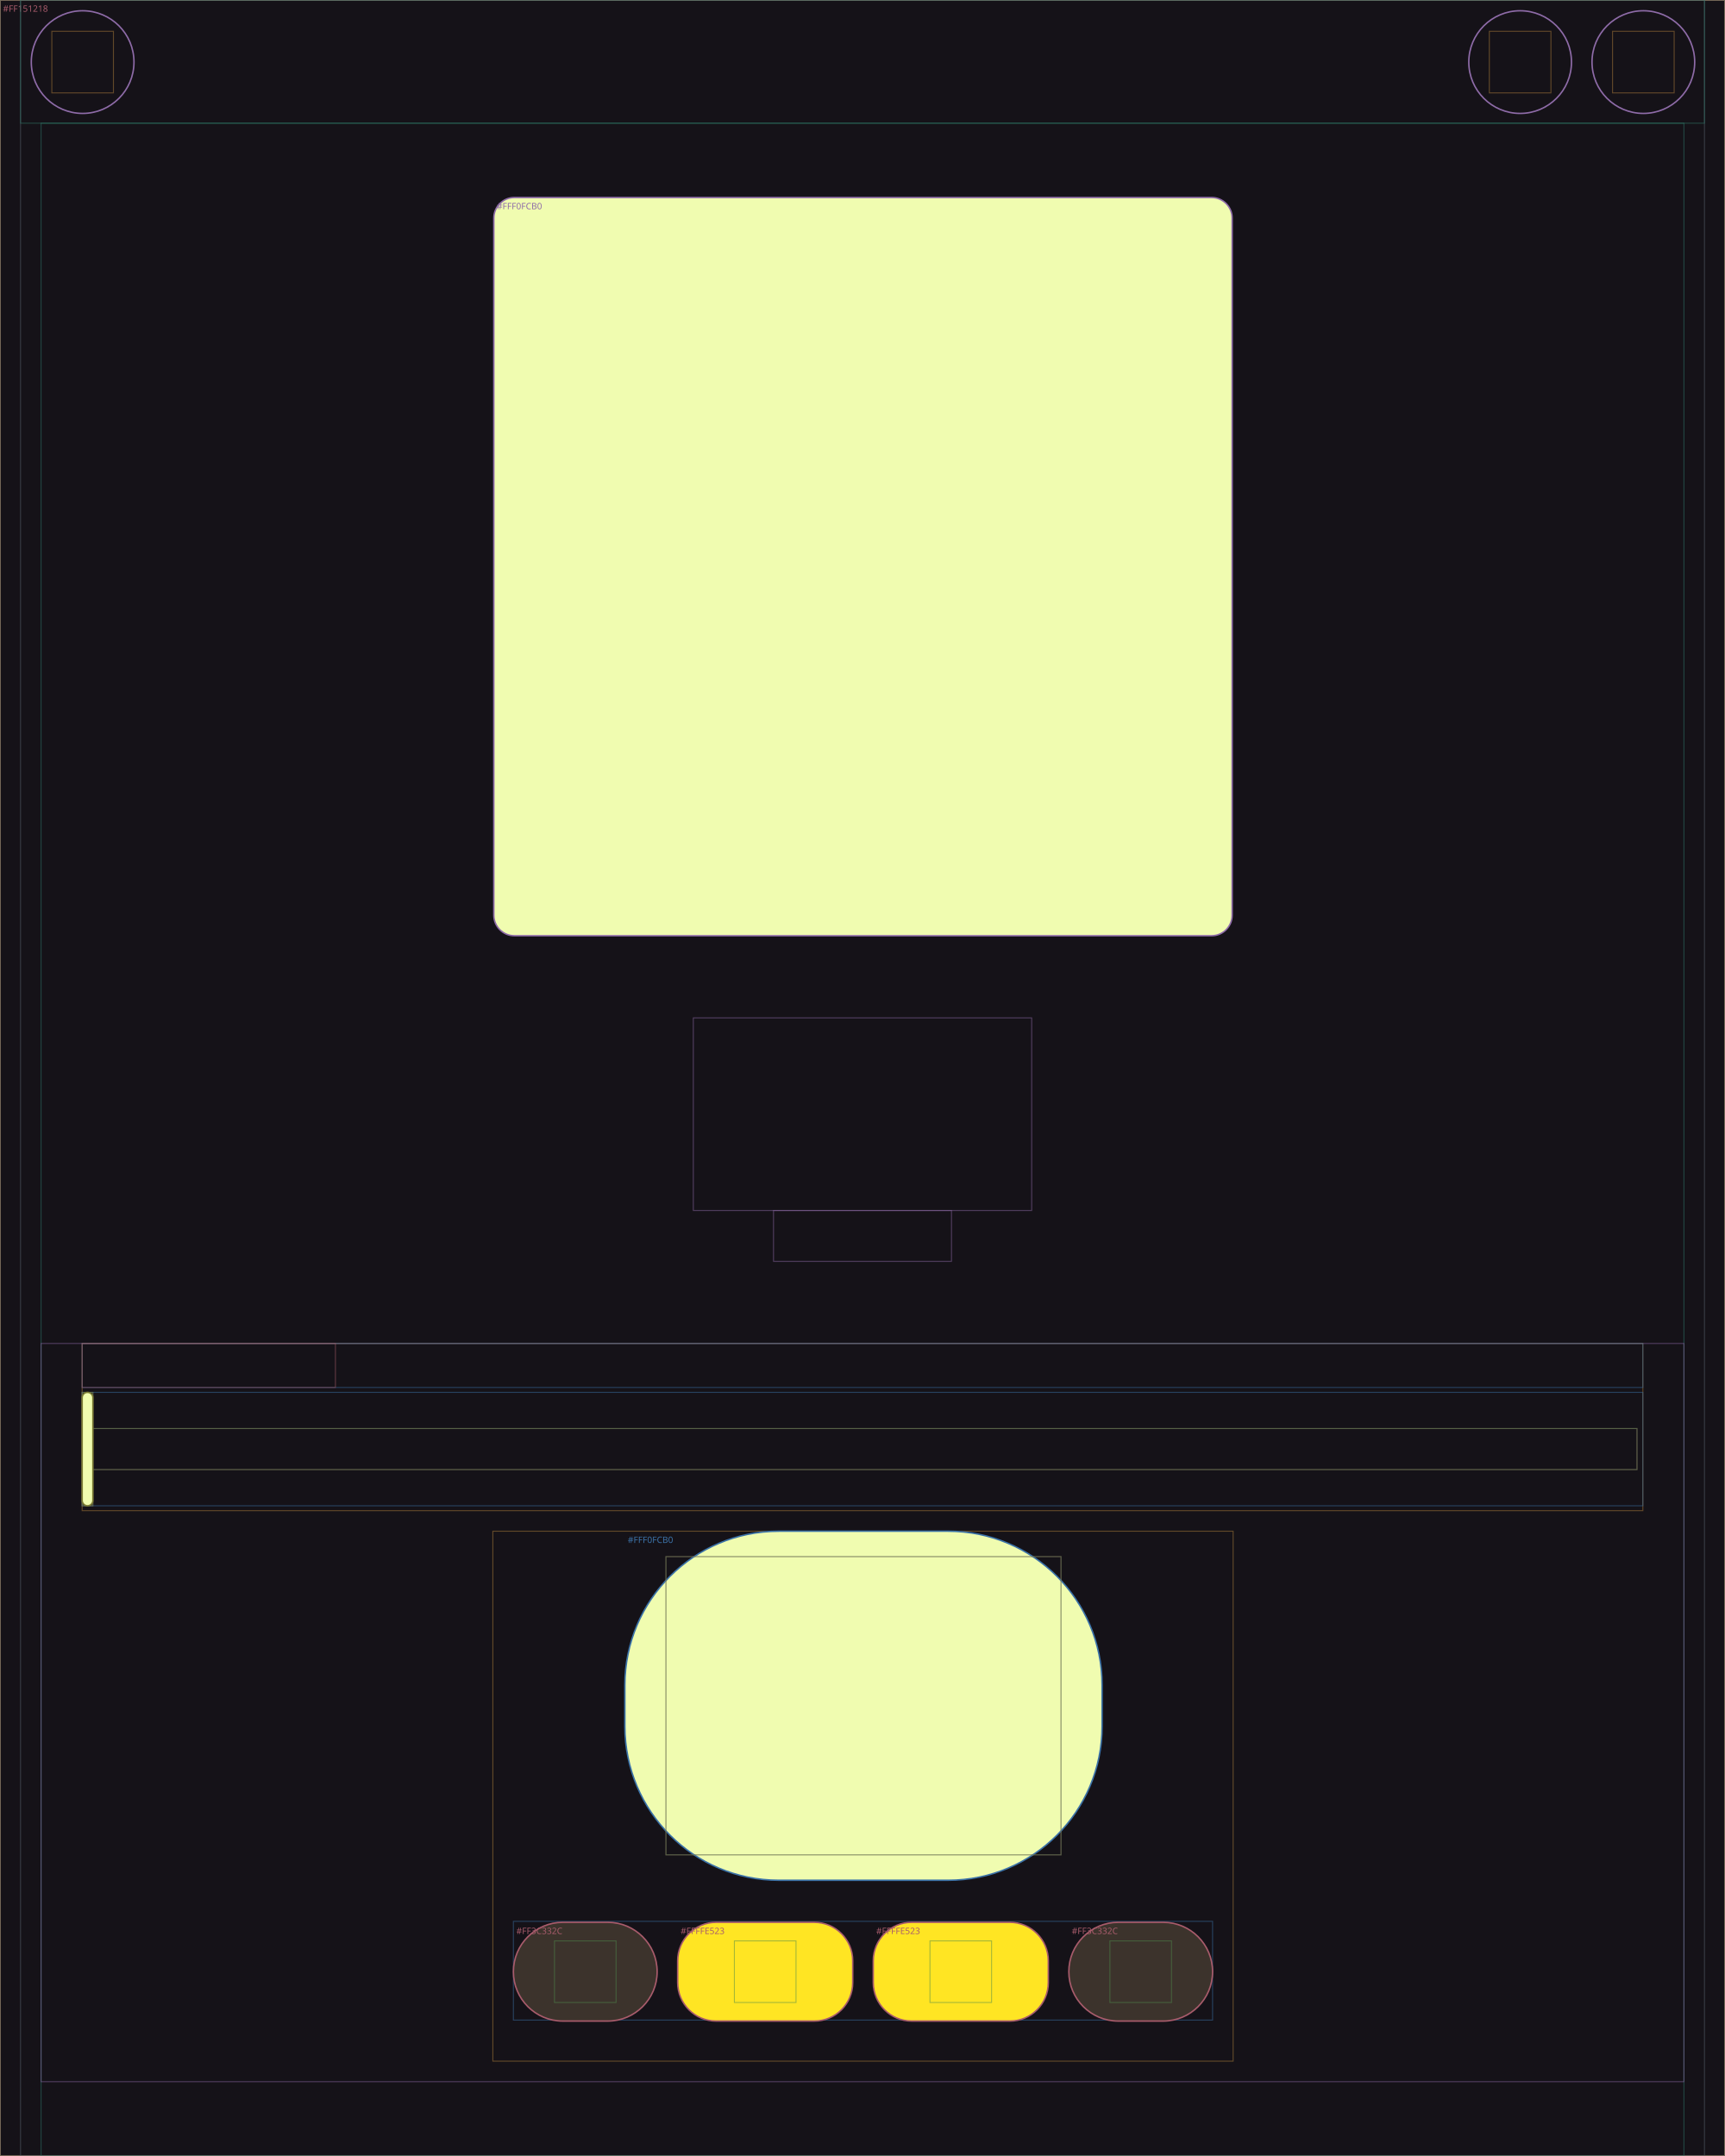
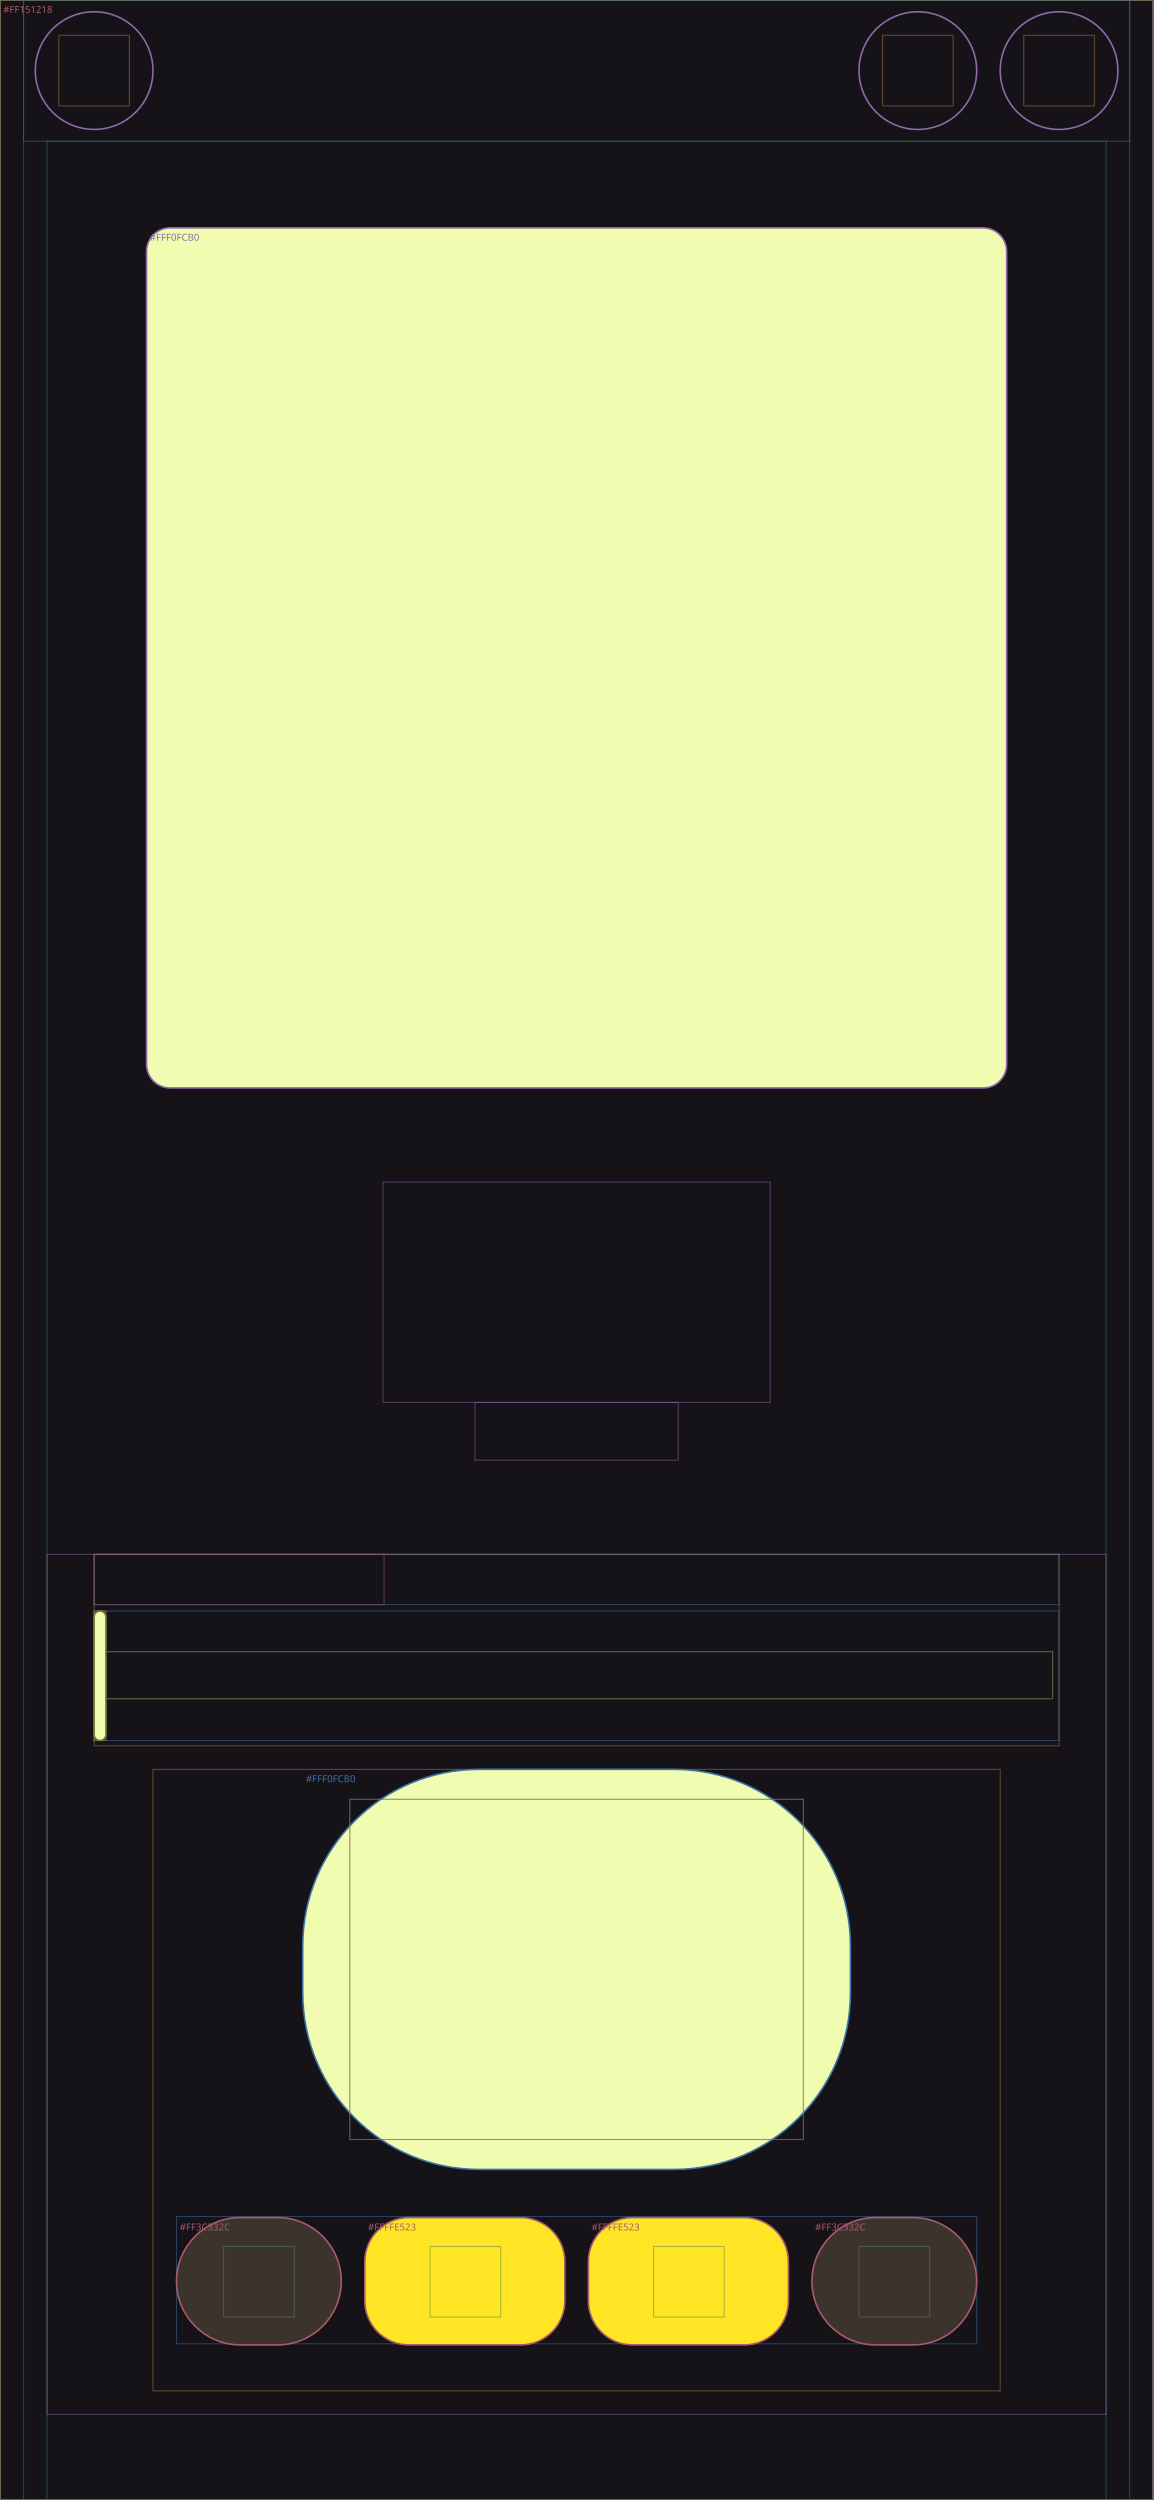
- <svg xmlns="http://www.w3.org/2000/svg" viewBox="0 0 1764 2205" width="1764" height="2205" role="img" aria-label="Player/Screen layout wireframe">
-   <rect width="1764" height="2205" fill="#ffffff" />
+ <svg xmlns="http://www.w3.org/2000/svg" viewBox="0 0 1078 2337" width="1078" height="2337" role="img" aria-label="Player/Screen layout wireframe">
+   <rect width="1078" height="2337" fill="#ffffff" />
  <g>
-     <rect x="0" y="0" width="1764" height="2205" fill="none" fill-opacity="0" stroke="#5B6470" stroke-width="1" stroke-opacity="0.5" />
+     <rect x="0" y="0" width="1078" height="2337" fill="none" fill-opacity="0" stroke="#5B6470" stroke-width="1" stroke-opacity="0.5" />
  </g>
  <g>
-     <rect x="0" y="0" width="1764" height="2205" fill="none" fill-opacity="0" stroke="#2E7D6B" stroke-width="1" stroke-opacity="0.5" />
+     <rect x="0" y="0" width="1078" height="2337" fill="none" fill-opacity="0" stroke="#2E7D6B" stroke-width="1" stroke-opacity="0.5" />
  </g>
  <g>
-     <rect x="0" y="0" width="1764" height="2205" fill="none" fill-opacity="0" stroke="#8E6BA8" stroke-width="1" stroke-opacity="0.5" />
+     <rect x="0" y="0" width="1078" height="2337" fill="none" fill-opacity="0" stroke="#8E6BA8" stroke-width="1" stroke-opacity="0.5" />
  </g>
  <g>
-     <rect x="0" y="0" width="1764" height="2205" fill="none" fill-opacity="0" stroke="#B0813B" stroke-width="1" stroke-opacity="0.5" />
+     <rect x="0" y="0" width="1078" height="2337" fill="none" fill-opacity="0" stroke="#B0813B" stroke-width="1" stroke-opacity="0.5" />
  </g>
  <g>
-     <rect x="0" y="0" width="1764" height="2205" fill="none" fill-opacity="0" stroke="#3B72A8" stroke-width="1" stroke-opacity="0.5" />
+     <rect x="0" y="0" width="1078" height="2337" fill="none" fill-opacity="0" stroke="#3B72A8" stroke-width="1" stroke-opacity="0.5" />
  </g>
  <g>
-     <rect x="0" y="0" width="1764" height="2205" fill="#151218" fill-opacity="1" stroke="#A85B6B" stroke-width="1.5" stroke-opacity="1" />
+     <rect x="0" y="0" width="1078" height="2337" fill="#151218" fill-opacity="1" stroke="#A85B6B" stroke-width="1.5" stroke-opacity="1" />
    <text x="3" y="12" font-family="system-ui, sans-serif" font-size="9" fill="#A85B6B">#FF151218</text>
  </g>
  <g>
-     <rect x="0" y="0" width="1764" height="2205" fill="none" fill-opacity="0" stroke="#4F8A4A" stroke-width="1" stroke-opacity="0.5" />
+     <rect x="0" y="0" width="1078" height="2337" fill="none" fill-opacity="0" stroke="#4F8A4A" stroke-width="1" stroke-opacity="0.5" />
  </g>
  <g>
-     <rect x="0" y="0" width="1764" height="2205" fill="none" fill-opacity="0" stroke="#7A7A33" stroke-width="1" stroke-opacity="0.5" />
+     <rect x="0" y="0" width="1078" height="2337" fill="none" fill-opacity="0" stroke="#7A7A33" stroke-width="1" stroke-opacity="0.5" />
  </g>
  <g>
-     <rect x="0" y="0" width="1764" height="2205" fill="none" fill-opacity="0" stroke="#5B6470" stroke-width="1" stroke-opacity="0.5" />
+     <rect x="0" y="0" width="1078" height="2337" fill="none" fill-opacity="0" stroke="#5B6470" stroke-width="1" stroke-opacity="0.5" />
  </g>
  <g>
-     <rect x="21" y="0" width="1722" height="2205" fill="none" fill-opacity="0" stroke="#5B6470" stroke-width="1" stroke-opacity="0.5" />
+     <rect x="22" y="0" width="1034" height="2337" fill="none" fill-opacity="0" stroke="#5B6470" stroke-width="1" stroke-opacity="0.5" />
  </g>
  <g>
-     <rect x="21" y="0" width="1722" height="126" fill="none" fill-opacity="0" stroke="#2E7D6B" stroke-width="1" stroke-opacity="0.5" />
+     <rect x="22" y="0" width="1034" height="132" fill="none" fill-opacity="0" stroke="#2E7D6B" stroke-width="1" stroke-opacity="0.5" />
  </g>
  <g>
-     <path d="M84.5,11 H84.5 A52.5,52.5 0 0 1 137,63.5 V63.5 A52.5,52.5 0 0 1 84.5,116 H84.5 A52.5,52.5 0 0 1 32,63.5 V63.5 A52.5,52.5 0 0 1 84.5,11 Z" fill="none" fill-opacity="0" stroke="#8E6BA8" stroke-width="1.5" stroke-opacity="1" />
+     <path d="M88,11 H88 A55,55 0 0 1 143,66 V66 A55,55 0 0 1 88,121 H88 A55,55 0 0 1 33,66 V66 A55,55 0 0 1 88,11 Z" fill="none" fill-opacity="0" stroke="#8E6BA8" stroke-width="1.5" stroke-opacity="1" />
  </g>
  <g>
-     <rect x="53" y="32" width="63" height="63" fill="none" fill-opacity="0" stroke="#B0813B" stroke-width="1" stroke-opacity="0.5" />
+     <rect x="55" y="33" width="66" height="66" fill="none" fill-opacity="0" stroke="#B0813B" stroke-width="1" stroke-opacity="0.5" />
  </g>
  <g>
-     <path d="M1554.5,11 H1554.5 A52.5,52.5 0 0 1 1607,63.5 V63.5 A52.5,52.5 0 0 1 1554.5,116 H1554.5 A52.5,52.5 0 0 1 1502,63.5 V63.5 A52.5,52.5 0 0 1 1554.5,11 Z" fill="none" fill-opacity="0" stroke="#8E6BA8" stroke-width="1.5" stroke-opacity="1" />
+     <path d="M858,11 H858 A55,55 0 0 1 913,66 V66 A55,55 0 0 1 858,121 H858 A55,55 0 0 1 803,66 V66 A55,55 0 0 1 858,11 Z" fill="none" fill-opacity="0" stroke="#8E6BA8" stroke-width="1.5" stroke-opacity="1" />
  </g>
  <g>
-     <rect x="1523" y="32" width="63" height="63" fill="none" fill-opacity="0" stroke="#B0813B" stroke-width="1" stroke-opacity="0.5" />
+     <rect x="825" y="33" width="66" height="66" fill="none" fill-opacity="0" stroke="#B0813B" stroke-width="1" stroke-opacity="0.5" />
  </g>
  <g>
-     <path d="M1680.5,11 H1680.5 A52.5,52.5 0 0 1 1733,63.5 V63.5 A52.5,52.5 0 0 1 1680.5,116 H1680.5 A52.5,52.5 0 0 1 1628,63.5 V63.5 A52.5,52.5 0 0 1 1680.5,11 Z" fill="none" fill-opacity="0" stroke="#8E6BA8" stroke-width="1.5" stroke-opacity="1" />
+     <path d="M990,11 H990 A55,55 0 0 1 1045,66 V66 A55,55 0 0 1 990,121 H990 A55,55 0 0 1 935,66 V66 A55,55 0 0 1 990,11 Z" fill="none" fill-opacity="0" stroke="#8E6BA8" stroke-width="1.5" stroke-opacity="1" />
  </g>
  <g>
-     <rect x="1649" y="32" width="63" height="63" fill="none" fill-opacity="0" stroke="#B0813B" stroke-width="1" stroke-opacity="0.5" />
+     <rect x="957" y="33" width="66" height="66" fill="none" fill-opacity="0" stroke="#B0813B" stroke-width="1" stroke-opacity="0.5" />
  </g>
  <g>
-     <rect x="42" y="126" width="1680" height="2079" fill="none" fill-opacity="0" stroke="#2E7D6B" stroke-width="1" stroke-opacity="0.5" />
+     <rect x="44" y="132" width="990" height="2205" fill="none" fill-opacity="0" stroke="#2E7D6B" stroke-width="1" stroke-opacity="0.5" />
  </g>
  <g>
-     <path d="M526,202 H1239 A21,21 0 0 1 1260,223 V936 A21,21 0 0 1 1239,957 H526 A21,21 0 0 1 505,936 V223 A21,21 0 0 1 526,202 Z" fill="#F0FCB0" fill-opacity="1" stroke="#8E6BA8" stroke-width="1.5" stroke-opacity="1" />
-     <text x="508" y="214" font-family="system-ui, sans-serif" font-size="9" fill="#8E6BA8">#FFF0FCB0</text>
+     <path d="M159,213 H919 A22,22 0 0 1 941,235 V995 A22,22 0 0 1 919,1017 H159 A22,22 0 0 1 137,995 V235 A22,22 0 0 1 159,213 Z" fill="#F0FCB0" fill-opacity="1" stroke="#8E6BA8" stroke-width="1.5" stroke-opacity="1" />
+     <text x="140" y="225" font-family="system-ui, sans-serif" font-size="9" fill="#8E6BA8">#FFF0FCB0</text>
  </g>
  <g>
-     <rect x="709" y="1041" width="346" height="197" fill="none" fill-opacity="0" stroke="#8E6BA8" stroke-width="1" stroke-opacity="0.5" />
+     <rect x="358" y="1105" width="362" height="206" fill="none" fill-opacity="0" stroke="#8E6BA8" stroke-width="1" stroke-opacity="0.5" />
  </g>
  <g>
-     <rect x="791" y="1238" width="182" height="52" fill="none" fill-opacity="0" stroke="#8E6BA8" stroke-width="1" stroke-opacity="0.5" />
+     <rect x="444" y="1311" width="190" height="54" fill="none" fill-opacity="0" stroke="#8E6BA8" stroke-width="1" stroke-opacity="0.5" />
  </g>
  <g>
-     <rect x="42" y="1374" width="1680" height="755" fill="none" fill-opacity="0" stroke="#8E6BA8" stroke-width="1" stroke-opacity="0.5" />
+     <rect x="44" y="1453" width="990" height="804" fill="none" fill-opacity="0" stroke="#8E6BA8" stroke-width="1" stroke-opacity="0.5" />
  </g>
  <g>
-     <rect x="84" y="1374" width="1596" height="171" fill="none" fill-opacity="0" stroke="#B0813B" stroke-width="1" stroke-opacity="0.5" />
+     <rect x="88" y="1453" width="902" height="179" fill="none" fill-opacity="0" stroke="#B0813B" stroke-width="1" stroke-opacity="0.5" />
  </g>
  <g>
-     <rect x="84" y="1374" width="1596" height="45" fill="none" fill-opacity="0" stroke="#3B72A8" stroke-width="1" stroke-opacity="0.5" />
+     <rect x="88" y="1453" width="902" height="47" fill="none" fill-opacity="0" stroke="#3B72A8" stroke-width="1" stroke-opacity="0.5" />
  </g>
  <g>
-     <rect x="84" y="1374" width="259" height="45" fill="none" fill-opacity="0" stroke="#A85B6B" stroke-width="1" stroke-opacity="0.5" />
+     <rect x="88" y="1453" width="271" height="47" fill="none" fill-opacity="0" stroke="#A85B6B" stroke-width="1" stroke-opacity="0.5" />
  </g>
  <g>
-     <rect x="84" y="1424" width="1596" height="116" fill="none" fill-opacity="0" stroke="#3B72A8" stroke-width="1" stroke-opacity="0.5" />
+     <rect x="88" y="1506" width="902" height="121" fill="none" fill-opacity="0" stroke="#3B72A8" stroke-width="1" stroke-opacity="0.5" />
  </g>
  <g>
-     <rect x="89" y="1461" width="1585" height="42" fill="none" fill-opacity="0" stroke="#A85B6B" stroke-width="1" stroke-opacity="0.5" />
+     <rect x="93" y="1544" width="891" height="44" fill="none" fill-opacity="0" stroke="#A85B6B" stroke-width="1" stroke-opacity="0.5" />
  </g>
  <g>
-     <rect x="89" y="1461" width="1585" height="42" fill="none" fill-opacity="0" stroke="#4F8A4A" stroke-width="1" stroke-opacity="0.5" />
+     <rect x="93" y="1544" width="891" height="44" fill="none" fill-opacity="0" stroke="#4F8A4A" stroke-width="1" stroke-opacity="0.5" />
  </g>
  <g>
-     <rect x="84" y="1424" width="11" height="116" fill="none" fill-opacity="0" stroke="#A85B6B" stroke-width="1" stroke-opacity="0.5" />
+     <rect x="88" y="1506" width="11" height="121" fill="none" fill-opacity="0" stroke="#A85B6B" stroke-width="1" stroke-opacity="0.5" />
  </g>
  <g>
-     <rect x="84" y="1424" width="11" height="116" fill="none" fill-opacity="0" stroke="#4F8A4A" stroke-width="1" stroke-opacity="0.5" />
+     <rect x="88" y="1506" width="11" height="121" fill="none" fill-opacity="0" stroke="#4F8A4A" stroke-width="1" stroke-opacity="0.5" />
  </g>
  <g>
-     <path d="M89.5,1424 H89.5 A5.5,5.5 0 0 1 95,1429.5 V1534.5 A5.5,5.5 0 0 1 89.5,1540 H89.5 A5.5,5.5 0 0 1 84,1534.5 V1429.5 A5.5,5.5 0 0 1 89.5,1424 Z" fill="#F0FCB0" fill-opacity="1" stroke="#7A7A33" stroke-width="1.5" stroke-opacity="1" />
+     <path d="M93.5,1506 H93.5 A5.5,5.5 0 0 1 99,1511.5 V1621.5 A5.5,5.5 0 0 1 93.5,1627 H93.5 A5.5,5.5 0 0 1 88,1621.5 V1511.5 A5.5,5.5 0 0 1 93.5,1506 Z" fill="#F0FCB0" fill-opacity="1" stroke="#7A7A33" stroke-width="1.5" stroke-opacity="1" />
  </g>
  <g>
-     <rect x="504" y="1566" width="757" height="542" fill="none" fill-opacity="0" stroke="#B0813B" stroke-width="1" stroke-opacity="0.5" />
+     <rect x="143" y="1654" width="792" height="581" fill="none" fill-opacity="0" stroke="#B0813B" stroke-width="1" stroke-opacity="0.5" />
  </g>
  <g>
-     <path d="M796.5,1566 H969.5 A157.5,157.5 0 0 1 1127,1723.5 V1765.5 A157.5,157.5 0 0 1 969.5,1923 H796.5 A157.5,157.5 0 0 1 639,1765.5 V1723.5 A157.5,157.5 0 0 1 796.5,1566 Z" fill="#F0FCB0" fill-opacity="1" stroke="#3B72A8" stroke-width="1.5" stroke-opacity="1" />
-     <text x="642" y="1578" font-family="system-ui, sans-serif" font-size="9" fill="#3B72A8">#FFF0FCB0</text>
+     <path d="M448,1654 H630 A165,165 0 0 1 795,1819 V1863 A165,165 0 0 1 630,2028 H448 A165,165 0 0 1 283,1863 V1819 A165,165 0 0 1 448,1654 Z" fill="#F0FCB0" fill-opacity="1" stroke="#3B72A8" stroke-width="1.5" stroke-opacity="1" />
+     <text x="286" y="1666" font-family="system-ui, sans-serif" font-size="9" fill="#3B72A8">#FFF0FCB0</text>
  </g>
  <g>
-     <rect x="681" y="1592" width="404" height="305" fill="none" fill-opacity="0" stroke="#A85B6B" stroke-width="1" stroke-opacity="0.5" />
+     <rect x="327" y="1682" width="424" height="318" fill="none" fill-opacity="0" stroke="#A85B6B" stroke-width="1" stroke-opacity="0.5" />
  </g>
  <g>
-     <rect x="681" y="1592" width="404" height="305" fill="none" fill-opacity="0" stroke="#4F8A4A" stroke-width="1" stroke-opacity="0.5" />
+     <rect x="327" y="1682" width="424" height="318" fill="none" fill-opacity="0" stroke="#4F8A4A" stroke-width="1" stroke-opacity="0.5" />
  </g>
  <g>
-     <rect x="525" y="1965" width="715" height="101" fill="none" fill-opacity="0" stroke="#3B72A8" stroke-width="1" stroke-opacity="0.5" />
+     <rect x="165" y="2072" width="748" height="119" fill="none" fill-opacity="0" stroke="#3B72A8" stroke-width="1" stroke-opacity="0.5" />
  </g>
  <g>
-     <path d="M575.5,1966 H621.5 A50.5,50.5 0 0 1 672,2016.5 V2016.5 A50.5,50.5 0 0 1 621.5,2067 H575.5 A50.5,50.5 0 0 1 525,2016.5 V2016.5 A50.5,50.5 0 0 1 575.5,1966 Z" fill="#3C332C" fill-opacity="1" stroke="#A85B6B" stroke-width="1.5" stroke-opacity="1" />
-     <text x="528" y="1978" font-family="system-ui, sans-serif" font-size="9" fill="#A85B6B">#FF3C332C</text>
+     <path d="M224.5,2073 H259.5 A59.5,59.5 0 0 1 319,2132.5 V2132.5 A59.5,59.5 0 0 1 259.5,2192 H224.5 A59.5,59.5 0 0 1 165,2132.5 V2132.5 A59.5,59.5 0 0 1 224.5,2073 Z" fill="#3C332C" fill-opacity="1" stroke="#A85B6B" stroke-width="1.5" stroke-opacity="1" />
+     <text x="168" y="2085" font-family="system-ui, sans-serif" font-size="9" fill="#A85B6B">#FF3C332C</text>
  </g>
  <g>
-     <rect x="567" y="1985" width="63" height="63" fill="none" fill-opacity="0" stroke="#4F8A4A" stroke-width="1" stroke-opacity="0.5" />
+     <rect x="209" y="2100" width="66" height="66" fill="none" fill-opacity="0" stroke="#4F8A4A" stroke-width="1" stroke-opacity="0.5" />
  </g>
  <g>
-     <path d="M732.375,1966 H832.625 A39.375,39.375 0 0 1 872,2005.375 V2027.625 A39.375,39.375 0 0 1 832.625,2067 H732.375 A39.375,39.375 0 0 1 693,2027.625 V2005.375 A39.375,39.375 0 0 1 732.375,1966 Z" fill="#FFE523" fill-opacity="1" stroke="#A85B6B" stroke-width="1.5" stroke-opacity="1" />
-     <text x="696" y="1978" font-family="system-ui, sans-serif" font-size="9" fill="#A85B6B">#FFFFE523</text>
+     <path d="M382.25,2073 H486.75 A41.25,41.25 0 0 1 528,2114.25 V2150.75 A41.25,41.25 0 0 1 486.75,2192 H382.25 A41.25,41.25 0 0 1 341,2150.75 V2114.25 A41.25,41.25 0 0 1 382.25,2073 Z" fill="#FFE523" fill-opacity="1" stroke="#A85B6B" stroke-width="1.5" stroke-opacity="1" />
+     <text x="344" y="2085" font-family="system-ui, sans-serif" font-size="9" fill="#A85B6B">#FFFFE523</text>
  </g>
  <g>
-     <rect x="751" y="1985" width="63" height="63" fill="none" fill-opacity="0" stroke="#4F8A4A" stroke-width="1" stroke-opacity="0.5" />
+     <rect x="402" y="2100" width="66" height="66" fill="none" fill-opacity="0" stroke="#4F8A4A" stroke-width="1" stroke-opacity="0.5" />
  </g>
  <g>
-     <path d="M932.375,1966 H1032.625 A39.375,39.375 0 0 1 1072,2005.375 V2027.625 A39.375,39.375 0 0 1 1032.625,2067 H932.375 A39.375,39.375 0 0 1 893,2027.625 V2005.375 A39.375,39.375 0 0 1 932.375,1966 Z" fill="#FFE523" fill-opacity="1" stroke="#A85B6B" stroke-width="1.5" stroke-opacity="1" />
-     <text x="896" y="1978" font-family="system-ui, sans-serif" font-size="9" fill="#A85B6B">#FFFFE523</text>
+     <path d="M591.25,2073 H695.75 A41.25,41.25 0 0 1 737,2114.25 V2150.75 A41.25,41.25 0 0 1 695.75,2192 H591.25 A41.25,41.25 0 0 1 550,2150.75 V2114.25 A41.25,41.25 0 0 1 591.25,2073 Z" fill="#FFE523" fill-opacity="1" stroke="#A85B6B" stroke-width="1.5" stroke-opacity="1" />
+     <text x="553" y="2085" font-family="system-ui, sans-serif" font-size="9" fill="#A85B6B">#FFFFE523</text>
  </g>
  <g>
-     <rect x="951" y="1985" width="63" height="63" fill="none" fill-opacity="0" stroke="#4F8A4A" stroke-width="1" stroke-opacity="0.5" />
+     <rect x="611" y="2100" width="66" height="66" fill="none" fill-opacity="0" stroke="#4F8A4A" stroke-width="1" stroke-opacity="0.5" />
  </g>
  <g>
-     <path d="M1143.5,1966 H1189.5 A50.5,50.5 0 0 1 1240,2016.5 V2016.5 A50.5,50.5 0 0 1 1189.5,2067 H1143.5 A50.5,50.5 0 0 1 1093,2016.5 V2016.5 A50.5,50.5 0 0 1 1143.5,1966 Z" fill="#3C332C" fill-opacity="1" stroke="#A85B6B" stroke-width="1.5" stroke-opacity="1" />
-     <text x="1096" y="1978" font-family="system-ui, sans-serif" font-size="9" fill="#A85B6B">#FF3C332C</text>
+     <path d="M818.5,2073 H853.5 A59.5,59.5 0 0 1 913,2132.5 V2132.5 A59.5,59.5 0 0 1 853.5,2192 H818.5 A59.5,59.5 0 0 1 759,2132.5 V2132.5 A59.5,59.5 0 0 1 818.5,2073 Z" fill="#3C332C" fill-opacity="1" stroke="#A85B6B" stroke-width="1.5" stroke-opacity="1" />
+     <text x="762" y="2085" font-family="system-ui, sans-serif" font-size="9" fill="#A85B6B">#FF3C332C</text>
  </g>
  <g>
-     <rect x="1135" y="1985" width="63" height="63" fill="none" fill-opacity="0" stroke="#4F8A4A" stroke-width="1" stroke-opacity="0.5" />
+     <rect x="803" y="2100" width="66" height="66" fill="none" fill-opacity="0" stroke="#4F8A4A" stroke-width="1" stroke-opacity="0.5" />
  </g>
</svg>
